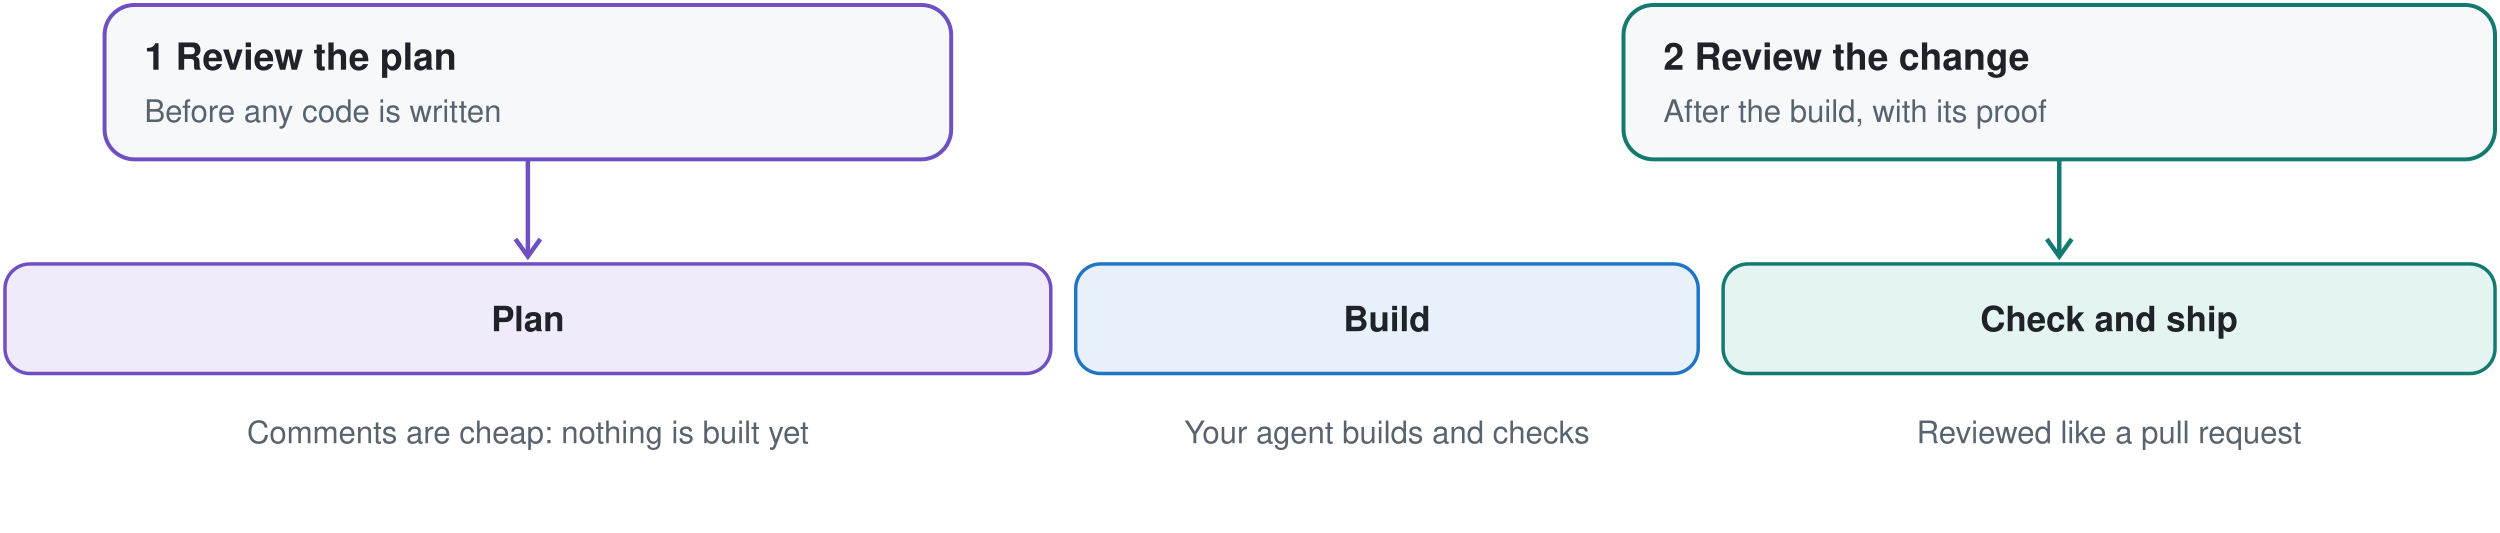
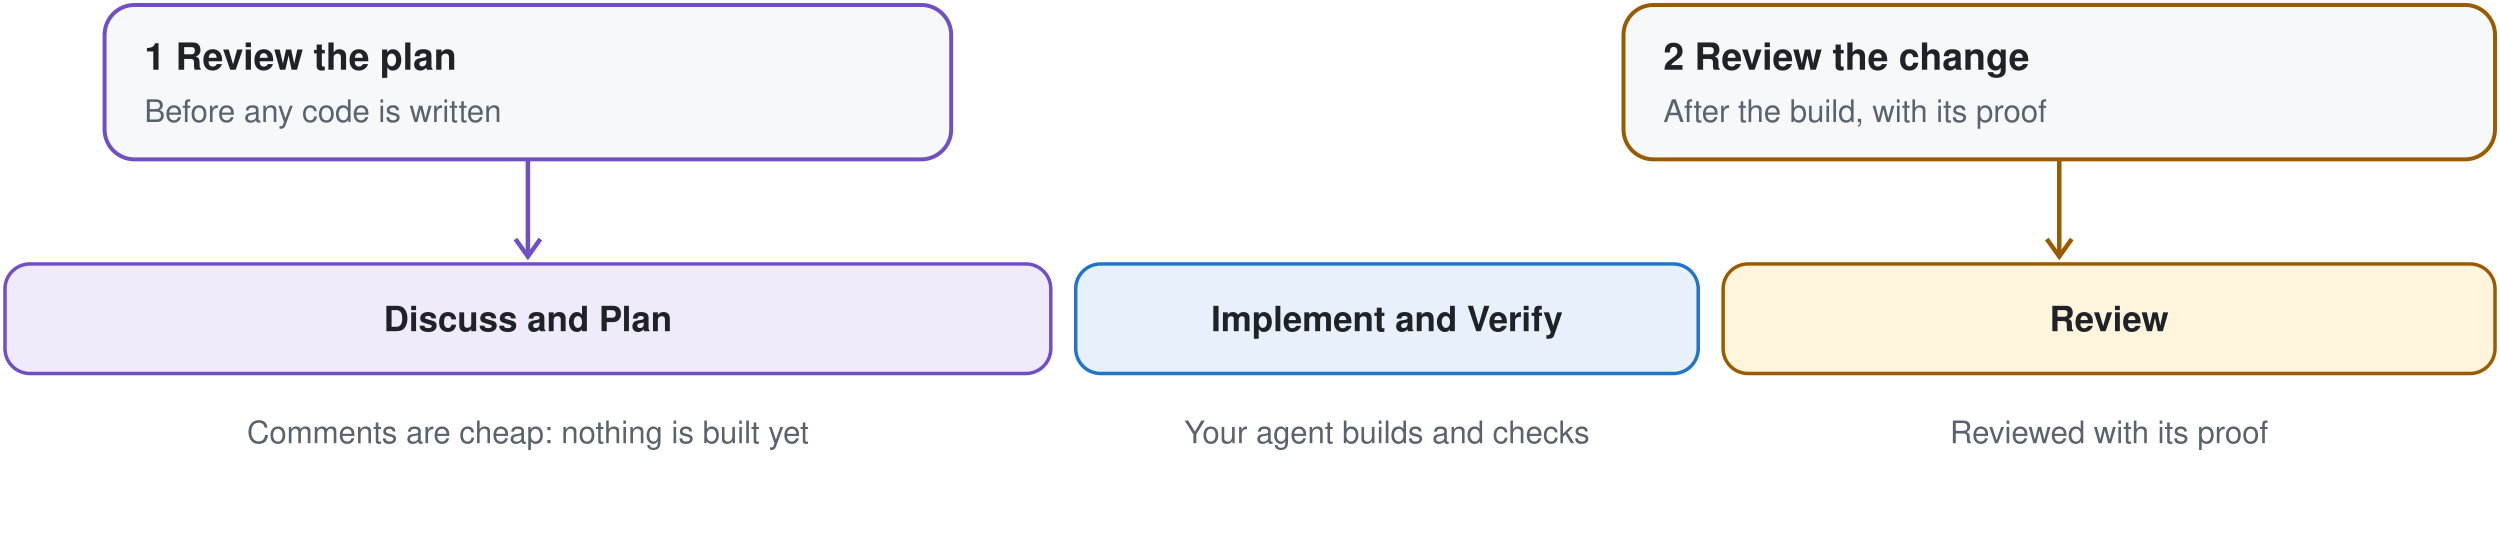
<svg xmlns="http://www.w3.org/2000/svg" width="1004" height="214" viewBox="-2 -2 1004 214" role="img" aria-label="Two moments for your team: review the plan before any code, and review the finished change after the build">
  <rect x="0" y="104" width="420" height="44" rx="10" fill="#f0ebfb" stroke="#6f4fc2" stroke-width="1.4" />
-   <text x="210.0" y="131" font-family="-apple-system, BlinkMacSystemFont, 'Segoe UI', 'Helvetica Neue', Helvetica, Arial, sans-serif" font-size="14" font-weight="650" fill="#1f2328" text-anchor="middle">Plan</text>
+   <text x="210.0" y="131" font-family="-apple-system, BlinkMacSystemFont, 'Segoe UI', 'Helvetica Neue', Helvetica, Arial, sans-serif" font-size="14" font-weight="650" fill="#1f2328" text-anchor="middle">Discuss and Plan</text>
  <rect x="430" y="104" width="250" height="44" rx="10" fill="#e8f1fb" stroke="#2076c5" stroke-width="1.4" />
-   <text x="555.0" y="131" font-family="-apple-system, BlinkMacSystemFont, 'Segoe UI', 'Helvetica Neue', Helvetica, Arial, sans-serif" font-size="14" font-weight="650" fill="#1f2328" text-anchor="middle">Build</text>
-   <rect x="690" y="104" width="310" height="44" rx="10" fill="#e3f4f1" stroke="#127a6e" stroke-width="1.4" />
-   <text x="845.0" y="131" font-family="-apple-system, BlinkMacSystemFont, 'Segoe UI', 'Helvetica Neue', Helvetica, Arial, sans-serif" font-size="14" font-weight="650" fill="#1f2328" text-anchor="middle">Check and ship</text>
+   <text x="555.0" y="131" font-family="-apple-system, BlinkMacSystemFont, 'Segoe UI', 'Helvetica Neue', Helvetica, Arial, sans-serif" font-size="14" font-weight="650" fill="#1f2328" text-anchor="middle">Implement and Verify</text>
+   <rect x="690" y="104" width="310" height="44" rx="10" fill="#fff4dc" stroke="#9a5b00" stroke-width="1.4" />
+   <text x="845.0" y="131" font-family="-apple-system, BlinkMacSystemFont, 'Segoe UI', 'Helvetica Neue', Helvetica, Arial, sans-serif" font-size="14" font-weight="650" fill="#1f2328" text-anchor="middle">Review</text>
  <text x="210" y="176" font-family="-apple-system, BlinkMacSystemFont, 'Segoe UI', 'Helvetica Neue', Helvetica, Arial, sans-serif" font-size="12.5" font-weight="400" fill="#59636e" text-anchor="middle">Comments are cheap: nothing is built yet</text>
  <text x="555" y="176" font-family="-apple-system, BlinkMacSystemFont, 'Segoe UI', 'Helvetica Neue', Helvetica, Arial, sans-serif" font-size="12.5" font-weight="400" fill="#59636e" text-anchor="middle">Your agent builds and checks</text>
-   <text x="845" y="176" font-family="-apple-system, BlinkMacSystemFont, 'Segoe UI', 'Helvetica Neue', Helvetica, Arial, sans-serif" font-size="12.5" font-weight="400" fill="#59636e" text-anchor="middle">Reviewed like a pull request</text>
+   <text x="845" y="176" font-family="-apple-system, BlinkMacSystemFont, 'Segoe UI', 'Helvetica Neue', Helvetica, Arial, sans-serif" font-size="12.5" font-weight="400" fill="#59636e" text-anchor="middle">Reviewed with its proof</text>
  <rect x="40" y="0" width="340" height="62" rx="12" fill="#f6f8fa" stroke="#6f4fc2" stroke-width="1.6" />
  <text x="56" y="26" font-family="-apple-system, BlinkMacSystemFont, 'Segoe UI', 'Helvetica Neue', Helvetica, Arial, sans-serif" font-size="15" font-weight="700" fill="#1f2328" text-anchor="start">1  Review the plan</text>
  <text x="56" y="47" font-family="-apple-system, BlinkMacSystemFont, 'Segoe UI', 'Helvetica Neue', Helvetica, Arial, sans-serif" font-size="12.5" font-weight="400" fill="#59636e" text-anchor="start">Before any code is written</text>
  <path d="M210.0 62 V100" stroke="#6f4fc2" stroke-width="1.8" />
  <path d="M205.0 94 l5 7 l5 -7" fill="none" stroke="#6f4fc2" stroke-width="1.8" />
-   <rect x="650" y="0" width="350" height="62" rx="12" fill="#f6f8fa" stroke="#127a6e" stroke-width="1.6" />
+   <rect x="650" y="0" width="350" height="62" rx="12" fill="#f6f8fa" stroke="#9a5b00" stroke-width="1.6" />
  <text x="666" y="26" font-family="-apple-system, BlinkMacSystemFont, 'Segoe UI', 'Helvetica Neue', Helvetica, Arial, sans-serif" font-size="15" font-weight="700" fill="#1f2328" text-anchor="start">2  Review the change</text>
  <text x="666" y="47" font-family="-apple-system, BlinkMacSystemFont, 'Segoe UI', 'Helvetica Neue', Helvetica, Arial, sans-serif" font-size="12.5" font-weight="400" fill="#59636e" text-anchor="start">After the build, with its proof</text>
-   <path d="M825.0 62 V100" stroke="#127a6e" stroke-width="1.8" />
-   <path d="M820.0 94 l5 7 l5 -7" fill="none" stroke="#127a6e" stroke-width="1.8" />
+   <path d="M825.0 62 V100" stroke="#9a5b00" stroke-width="1.8" />
+   <path d="M820.0 94 l5 7 l5 -7" fill="none" stroke="#9a5b00" stroke-width="1.8" />
</svg>
